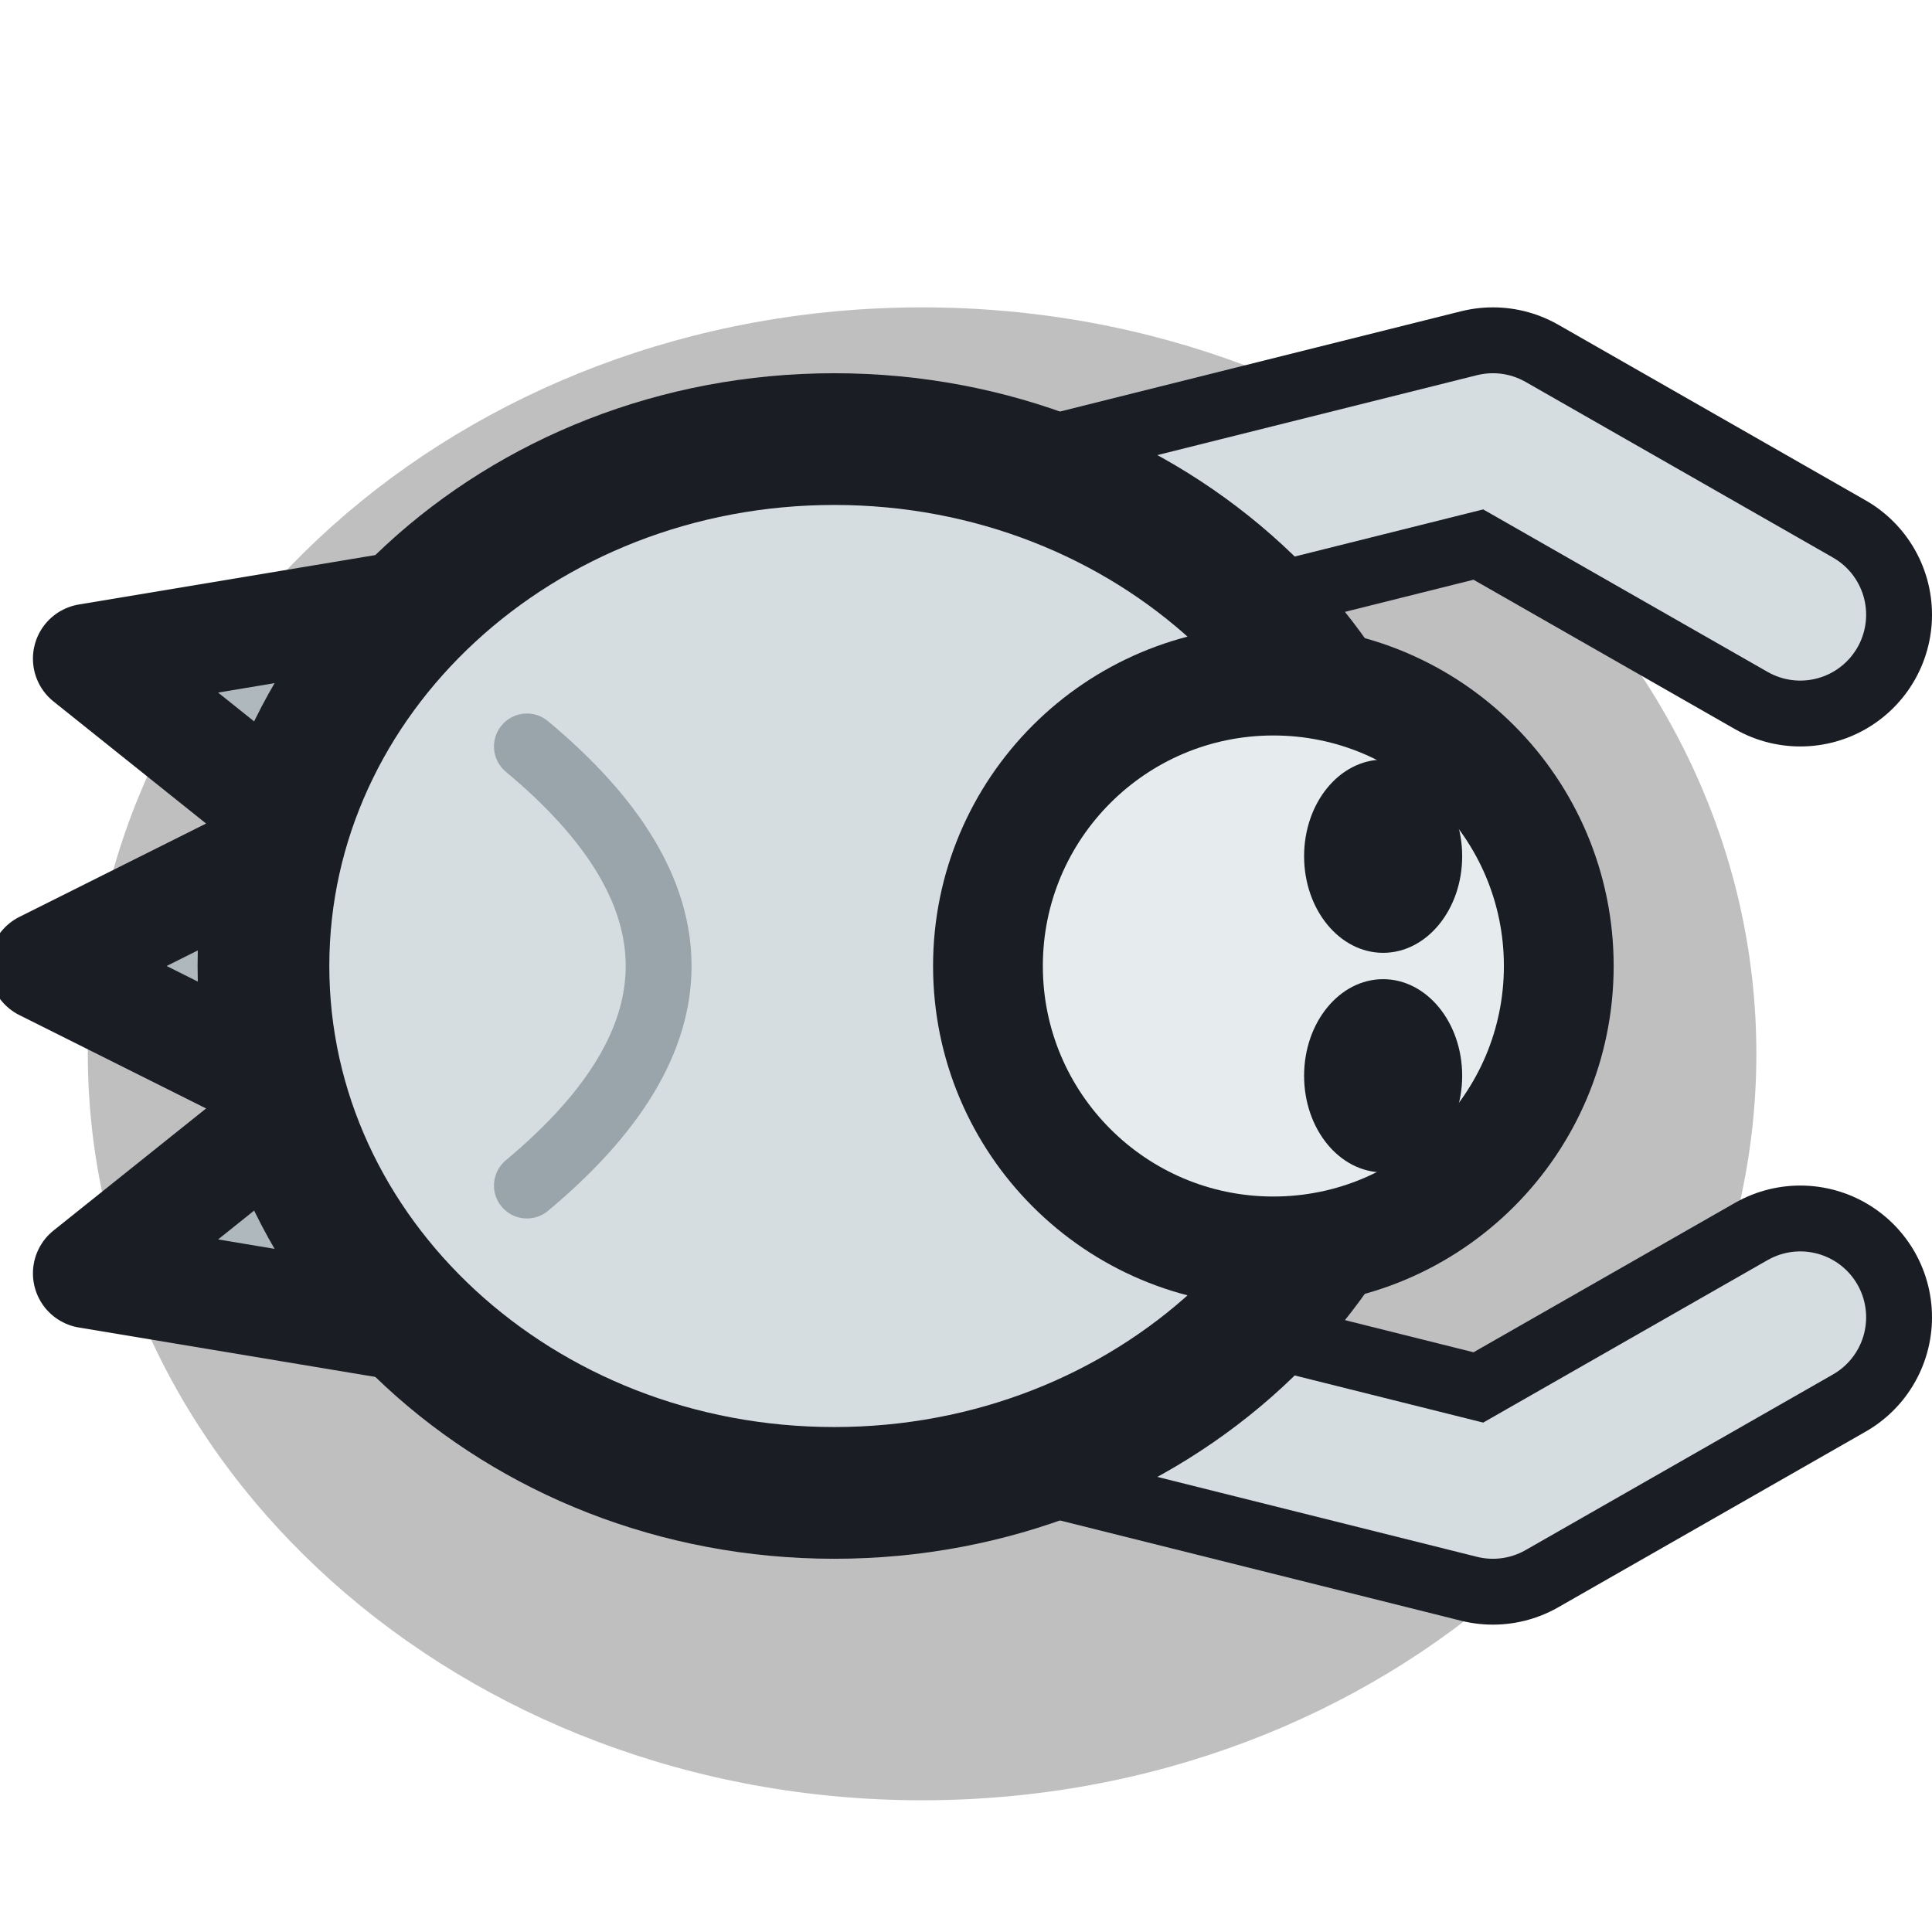
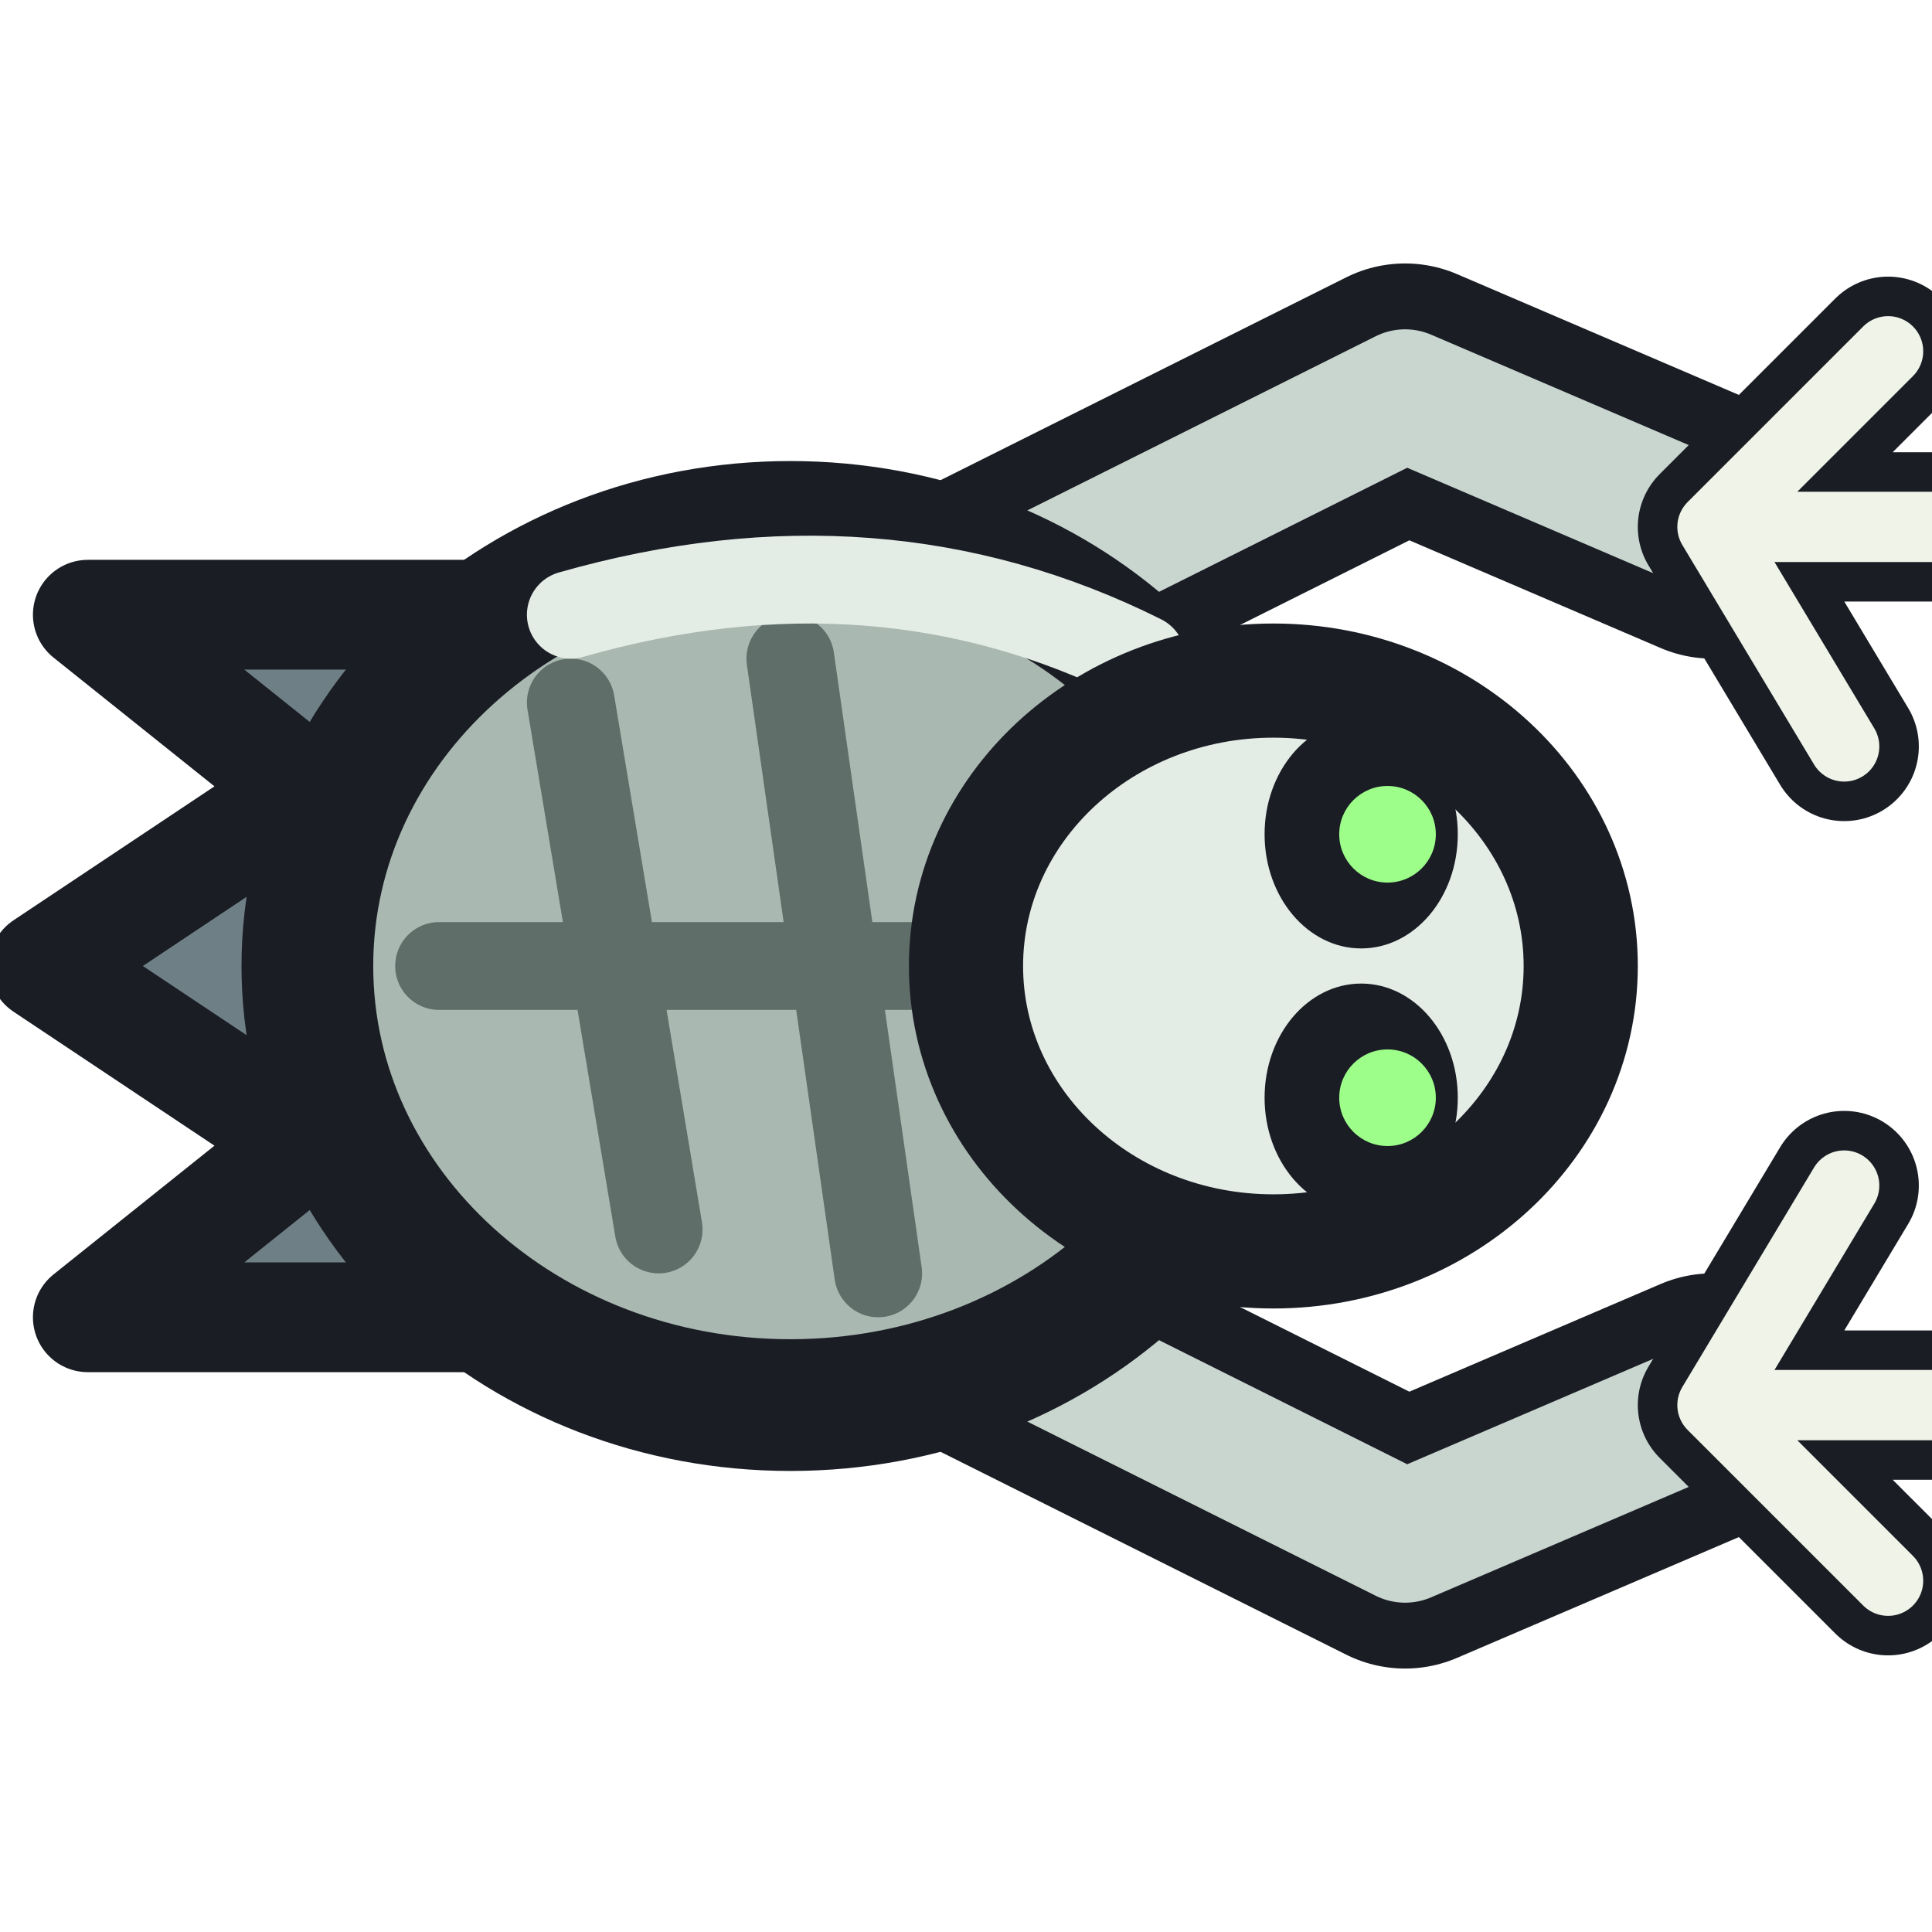
<svg xmlns="http://www.w3.org/2000/svg" width="44" height="44" viewBox="0 0 44 44">
  <g transform="translate(22 22)">
-     <ellipse cx="-1" cy="2" rx="19" ry="17" fill="#000000" opacity="0.25" />
-     <path d="M -8 -9 L -20 -7 L -15 -3 L -21 0 L -15 3 L -20 7 L -8 9 Z" fill="#aeb8bd" stroke="#1a1d24" stroke-width="2.5" stroke-linejoin="round" />
-     <path d="M 0 -9 L 12 -12 L 19 -8 M 0 9 L 12 12 L 19 8" fill="none" stroke="#1a1d24" stroke-width="6" stroke-linecap="round" stroke-linejoin="round" />
-     <path d="M 0 -9 L 12 -12 L 19 -8 M 0 9 L 12 12 L 19 8" fill="none" stroke="#d6dde0" stroke-width="3" stroke-linecap="round" stroke-linejoin="round" />
-     <ellipse cx="-3" cy="0" rx="13" ry="12" fill="#d6dde0" stroke="#1a1d24" stroke-width="3" />
-     <path d="M -10 -5 Q -4 0 -10 5" fill="none" stroke="#9aa5ab" stroke-width="1.5" stroke-linecap="round" />
-     <circle cx="7" cy="0" r="6.5" fill="#e6ecee" stroke="#1a1d24" stroke-width="2.5" />
-     <ellipse cx="9.5" cy="-2.5" rx="1.8" ry="2.2" fill="#1a1d24" />
-     <ellipse cx="9.5" cy="2.5" rx="1.8" ry="2.2" fill="#1a1d24" />
+     <path d="M -7 -8 L -20 -8 L -15 -4 L -21 0 L -15 4 L -20 8 L -7 8 Z" fill="#6f7f86" stroke="#1a1d24" stroke-width="2.5" stroke-linejoin="round" />
+     <path d="M 0 -8 L 10 -13 L 17 -10 M 0 8 L 10 13 L 17 10" fill="none" stroke="#1a1d24" stroke-width="6" stroke-linecap="round" stroke-linejoin="round" />
+     <path d="M 0 -8 L 10 -13 L 17 -10 M 0 8 L 10 13 L 17 10" fill="none" stroke="#c9d6d0" stroke-width="3" stroke-linecap="round" stroke-linejoin="round" />
+     <path d="M 17 -10 L 21 -14 M 17 -10 L 22 -10 M 17 -10 L 20 -5 M 17 10 L 21 14 M 17 10 L 22 10 M 17 10 L 20 5" fill="none" stroke="#1a1d24" stroke-width="3.4" stroke-linecap="round" />
+     <path d="M 17 -10 L 21 -14 M 17 -10 L 22 -10 M 17 -10 L 20 -5 M 17 10 L 21 14 M 17 10 L 22 10 M 17 10 L 20 5" fill="none" stroke="#f0f4e8" stroke-width="1.6" stroke-linecap="round" />
+     <ellipse cx="-4" cy="0" rx="11" ry="10" fill="#a9b8b0" stroke="#1a1d24" stroke-width="3" />
+     <path d="M -12 0 L 4 0 M -9 -6 L -7 6 M -4 -7 L -2 7" fill="none" stroke="#5f6e68" stroke-width="2" stroke-linecap="round" />
+     <path d="M -9 -8 Q -2 -10 4 -7" fill="none" stroke="#e4ece6" stroke-width="2" stroke-linecap="round" />
+     <ellipse cx="7" cy="0" rx="7" ry="6.5" fill="#e4ece6" stroke="#1a1d24" stroke-width="2.6" />
+     <ellipse cx="9" cy="-3" rx="2.2" ry="2.6" fill="#1a1d24" />
+     <ellipse cx="9" cy="3" rx="2.2" ry="2.6" fill="#1a1d24" />
+     <circle cx="9.6" cy="-3" r="1.1" fill="#9dff8a" />
+     <circle cx="9.6" cy="3" r="1.1" fill="#9dff8a" />
  </g>
</svg>
